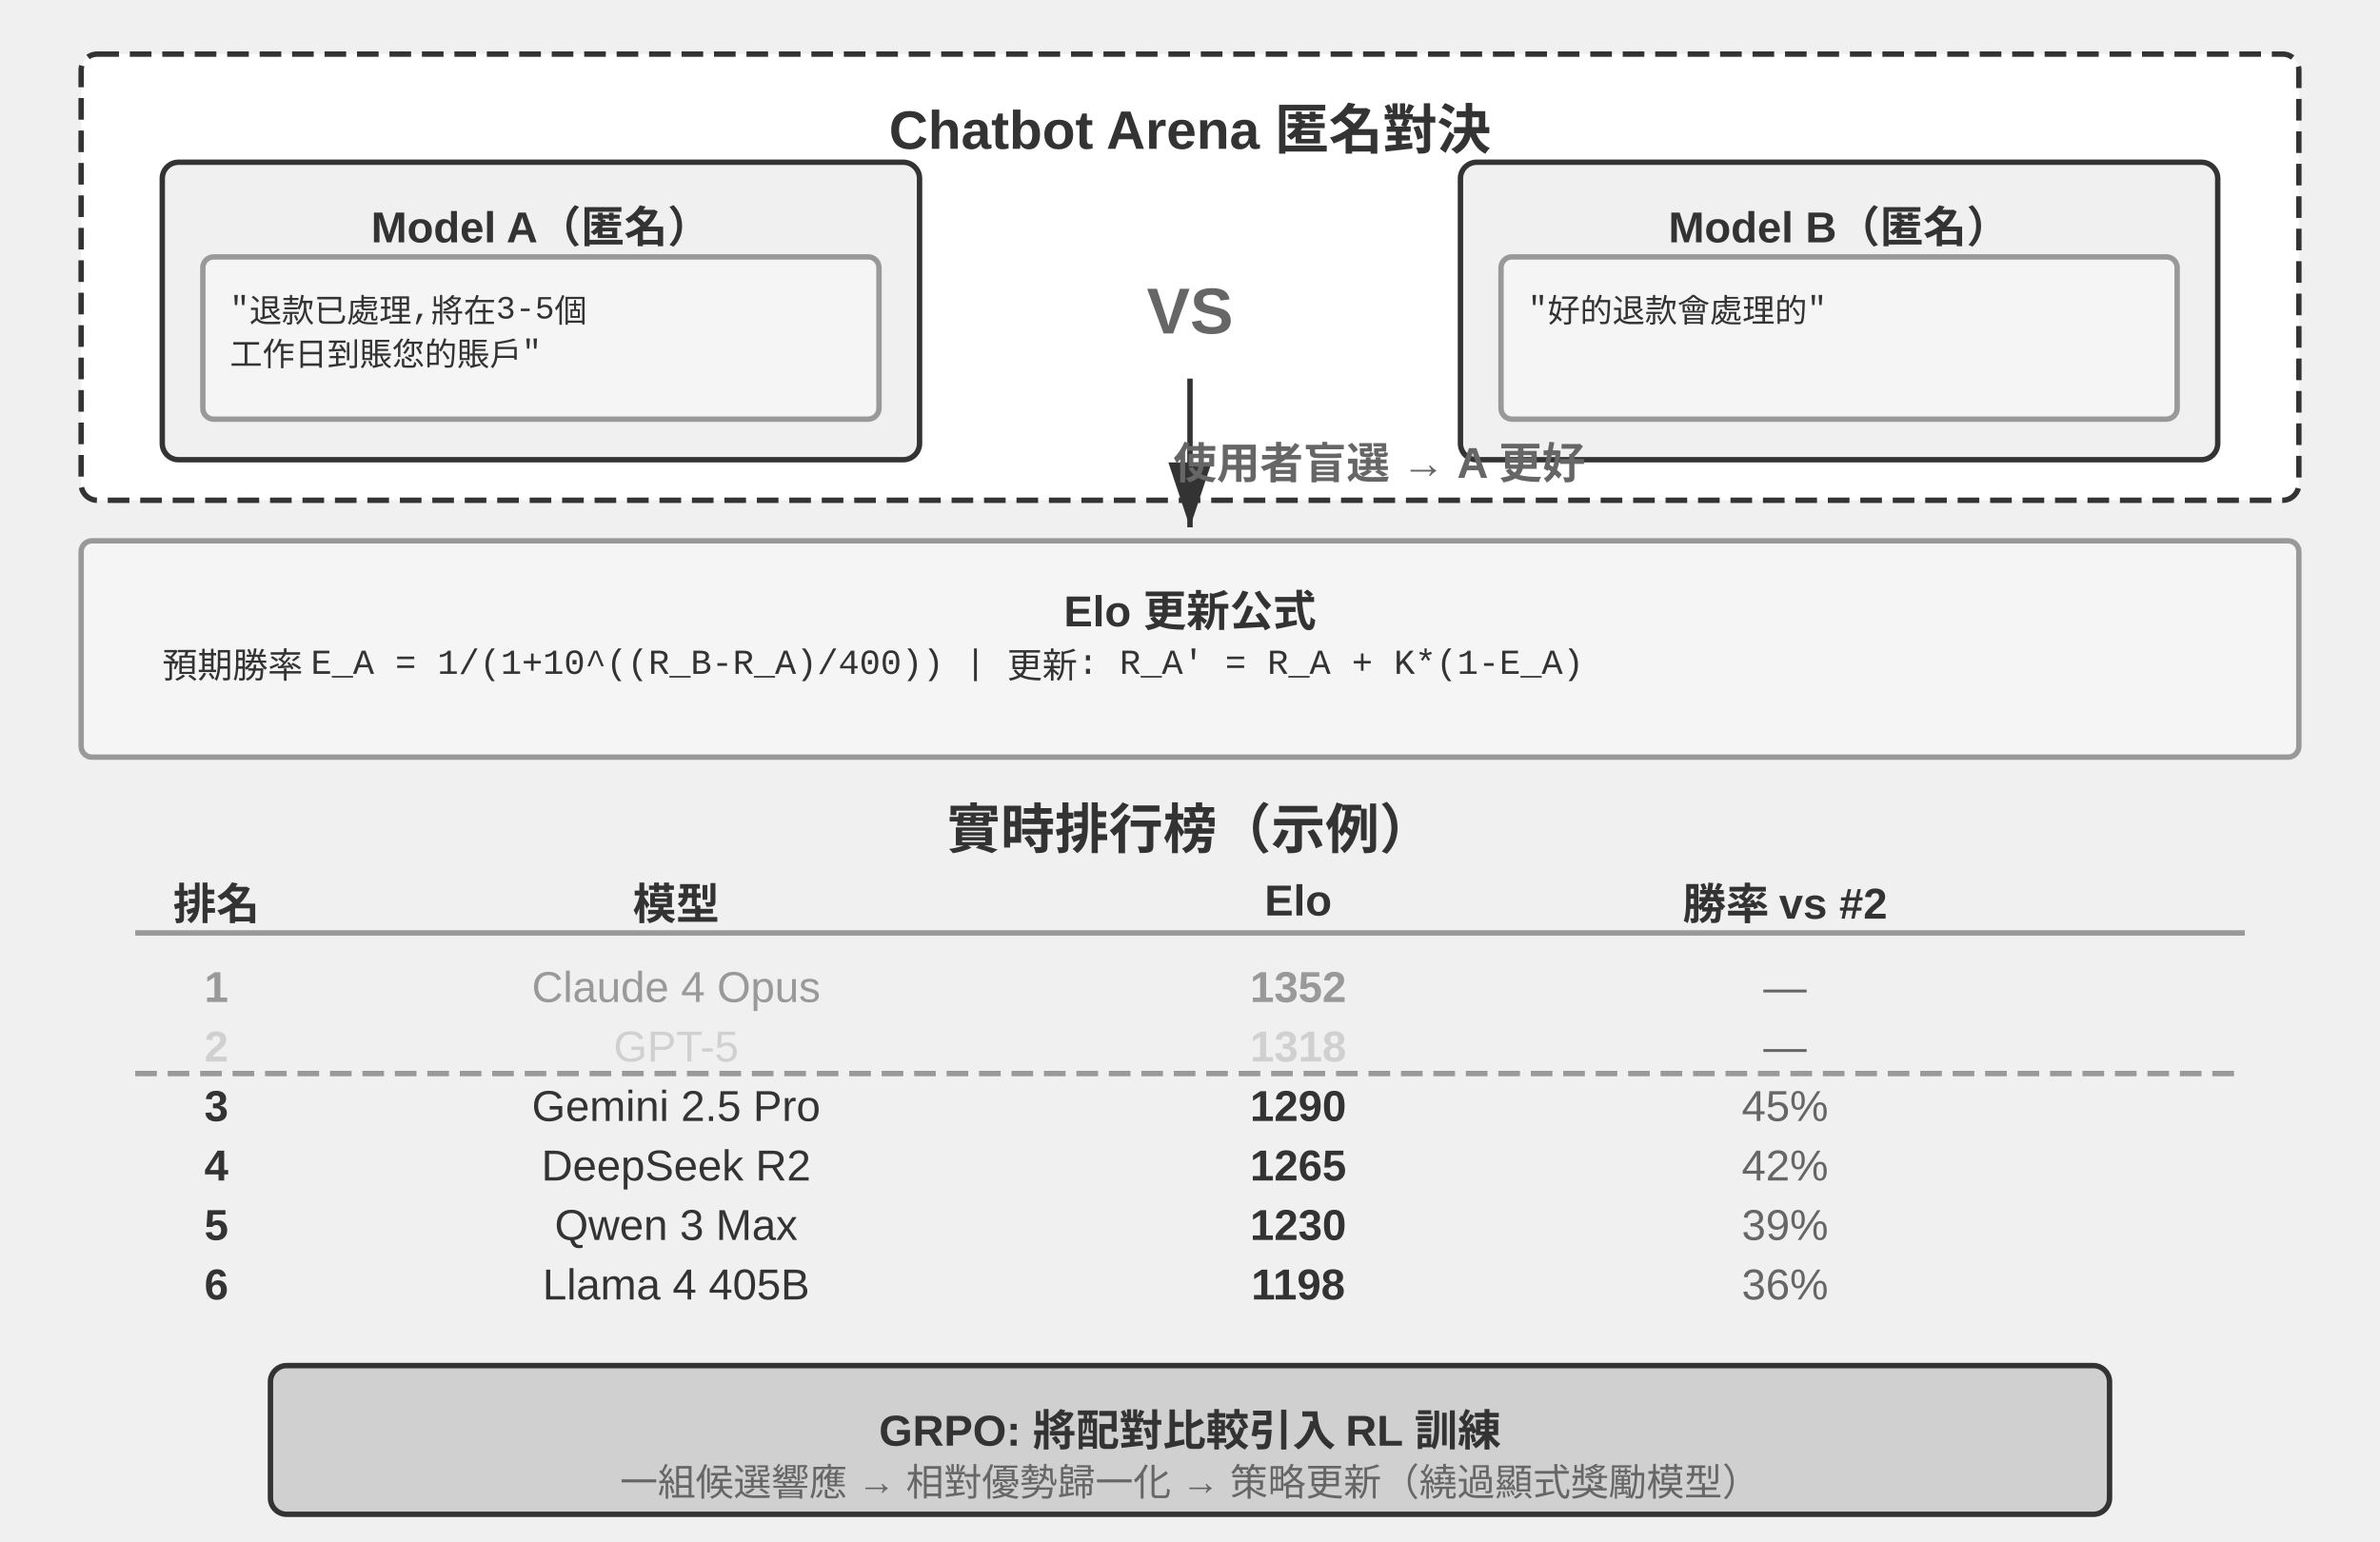
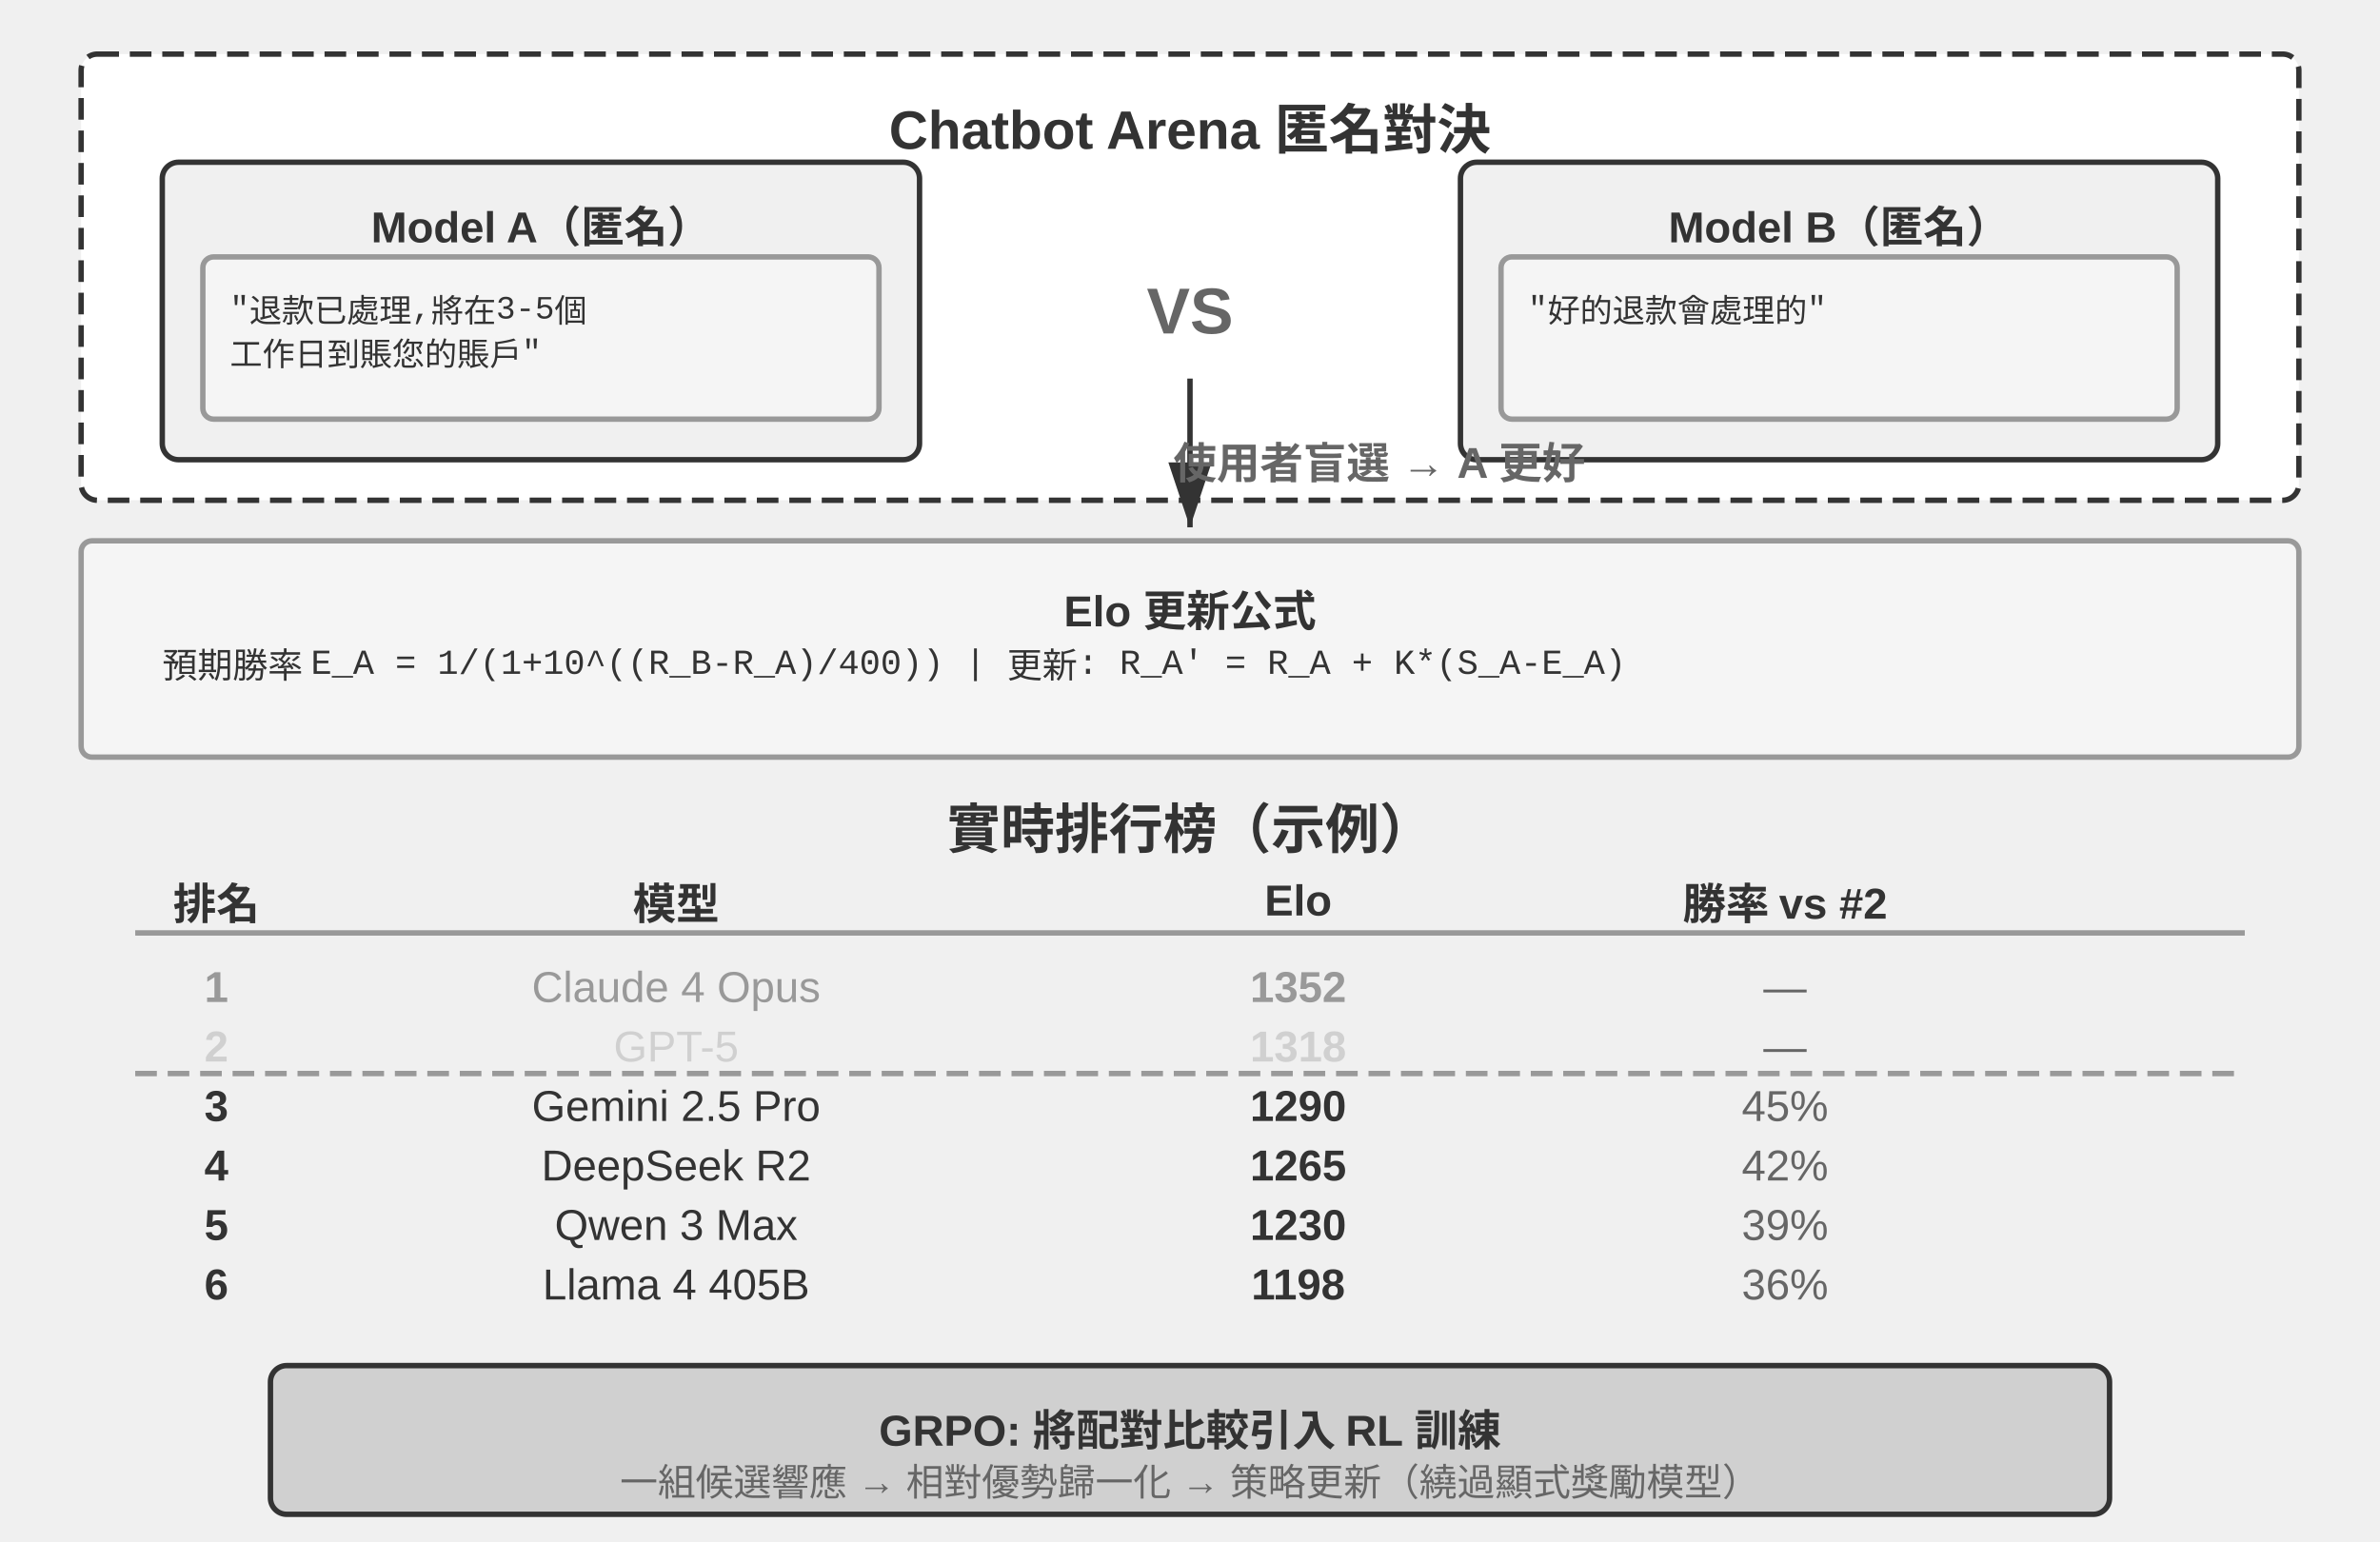
<svg xmlns="http://www.w3.org/2000/svg" viewBox="0 40 880 570" width="880" height="570" style="background:#ffffff">
  <defs>
    <marker id="ah" markerWidth="12" markerHeight="8" refX="12" refY="4" orient="auto">
      <polygon points="0 0, 12 4, 0 8" fill="#333333" />
    </marker>
    <marker id="ah-light" markerWidth="12" markerHeight="8" refX="12" refY="4" orient="auto">
      <polygon points="0 0, 12 4, 0 8" fill="#999999" />
    </marker>
  </defs>
  <rect x="30" y="60" width="820" height="165" rx="6" fill="#ffffff" stroke="#333333" stroke-width="2" stroke-dasharray="8,4" />
  <text x="440" y="83" font-family="Arial, 'Helvetica Neue', Helvetica, 'PingFang SC', 'Microsoft YaHei', sans-serif" font-size="20" fill="#333333" text-anchor="middle" dominant-baseline="central" font-weight="bold">Chatbot Arena 匿名對決</text>
  <rect x="60" y="100" width="280" height="110" rx="6" fill="#f0f0f0" stroke="#333333" stroke-width="2" />
  <text x="200" y="120" font-family="Arial, 'Helvetica Neue', Helvetica, 'PingFang SC', 'Microsoft YaHei', sans-serif" font-size="16" fill="#333333" text-anchor="middle" dominant-baseline="central" font-weight="bold">Model A（匿名）</text>
  <rect x="75" y="135" width="250" height="60" rx="4" fill="#f5f5f5" stroke="#999999" stroke-width="2" />
  <text x="85" y="152" font-family="'Courier New', Courier, monospace" font-size="12" fill="#333333" text-anchor="start" dominant-baseline="central">"退款已處理,將在3-5個</text>
  <text x="85" y="170" font-family="'Courier New', Courier, monospace" font-size="12" fill="#333333" text-anchor="start" dominant-baseline="central"> 工作日到賬您的賬戶"</text>
  <text x="440" y="155" font-family="Arial, 'Helvetica Neue', Helvetica, 'PingFang SC', 'Microsoft YaHei', sans-serif" font-size="24" fill="#666666" text-anchor="middle" dominant-baseline="central" font-weight="bold">VS</text>
  <rect x="540" y="100" width="280" height="110" rx="6" fill="#f0f0f0" stroke="#333333" stroke-width="2" />
  <text x="680" y="120" font-family="Arial, 'Helvetica Neue', Helvetica, 'PingFang SC', 'Microsoft YaHei', sans-serif" font-size="16" fill="#333333" text-anchor="middle" dominant-baseline="central" font-weight="bold">Model B（匿名）</text>
  <rect x="555" y="135" width="250" height="60" rx="4" fill="#f5f5f5" stroke="#999999" stroke-width="2" />
  <text x="565" y="152" font-family="'Courier New', Courier, monospace" font-size="12" fill="#333333" text-anchor="start" dominant-baseline="central">"好的退款會處理的"</text>
  <text x="565" y="170" font-family="'Courier New', Courier, monospace" font-size="12" fill="#333333" text-anchor="start" dominant-baseline="central" />
  <line x1="440" y1="180" x2="440" y2="235" stroke="#333333" stroke-width="2" marker-end="url(#ah)" />
  <text x="510" y="210" font-family="Arial, 'Helvetica Neue', Helvetica, 'PingFang SC', 'Microsoft YaHei', sans-serif" font-size="16" fill="#666666" text-anchor="middle" dominant-baseline="central" font-weight="bold">使用者盲選 → A 更好</text>
  <rect x="30" y="240" width="820" height="80" rx="4" fill="#f5f5f5" stroke="#999999" stroke-width="2" />
  <text x="440" y="262" font-family="Arial, 'Helvetica Neue', Helvetica, 'PingFang SC', 'Microsoft YaHei', sans-serif" font-size="16" fill="#333333" text-anchor="middle" dominant-baseline="central" font-weight="bold">Elo 更新公式</text>
-   <text x="60" y="285" font-family="'Courier New', Courier, monospace" font-size="13" fill="#333333" text-anchor="start" dominant-baseline="central">預期勝率 E_A = 1/(1+10^((R_B-R_A)/400))   |   更新: R_A' = R_A + K*(1-E_A)</text>
+   <text x="60" y="285" font-family="'Courier New', Courier, monospace" font-size="13" fill="#333333" text-anchor="start" dominant-baseline="central">預期勝率 E_A = 1/(1+10^((R_B-R_A)/400))   |   更新: R_A' = R_A + K*(S_A-E_A)</text>
  <text x="440" y="345" font-family="Arial, 'Helvetica Neue', Helvetica, 'PingFang SC', 'Microsoft YaHei', sans-serif" font-size="20" fill="#333333" text-anchor="middle" dominant-baseline="central" font-weight="bold">實時排行榜（示例）</text>
  <text x="80" y="373" font-family="Arial, 'Helvetica Neue', Helvetica, 'PingFang SC', 'Microsoft YaHei', sans-serif" font-size="16" fill="#333333" text-anchor="middle" dominant-baseline="central" font-weight="bold">排名</text>
  <text x="250" y="373" font-family="Arial, 'Helvetica Neue', Helvetica, 'PingFang SC', 'Microsoft YaHei', sans-serif" font-size="16" fill="#333333" text-anchor="middle" dominant-baseline="central" font-weight="bold">模型</text>
  <text x="480" y="373" font-family="Arial, 'Helvetica Neue', Helvetica, 'PingFang SC', 'Microsoft YaHei', sans-serif" font-size="16" fill="#333333" text-anchor="middle" dominant-baseline="central" font-weight="bold">Elo</text>
  <text x="660" y="373" font-family="Arial, 'Helvetica Neue', Helvetica, 'PingFang SC', 'Microsoft YaHei', sans-serif" font-size="16" fill="#333333" text-anchor="middle" dominant-baseline="central" font-weight="bold">勝率 vs #2</text>
  <line x1="50" y1="385" x2="830" y2="385" stroke="#999999" stroke-width="2" />
  <text x="80" y="405" font-family="Arial, 'Helvetica Neue', Helvetica, 'PingFang SC', 'Microsoft YaHei', sans-serif" font-size="16" fill="#999999" text-anchor="middle" dominant-baseline="central" font-weight="bold">1</text>
  <text x="250" y="405" font-family="Arial, 'Helvetica Neue', Helvetica, 'PingFang SC', 'Microsoft YaHei', sans-serif" font-size="16" fill="#999999" text-anchor="middle" dominant-baseline="central" font-weight="normal">Claude 4 Opus</text>
  <text x="480" y="405" font-family="Arial, 'Helvetica Neue', Helvetica, 'PingFang SC', 'Microsoft YaHei', sans-serif" font-size="16" fill="#999999" text-anchor="middle" dominant-baseline="central" font-weight="bold">1352</text>
  <text x="660" y="405" font-family="Arial, 'Helvetica Neue', Helvetica, 'PingFang SC', 'Microsoft YaHei', sans-serif" font-size="16" fill="#666666" text-anchor="middle" dominant-baseline="central" font-weight="normal">—</text>
  <text x="80" y="427" font-family="Arial, 'Helvetica Neue', Helvetica, 'PingFang SC', 'Microsoft YaHei', sans-serif" font-size="16" fill="#d0d0d0" text-anchor="middle" dominant-baseline="central" font-weight="bold">2</text>
  <text x="250" y="427" font-family="Arial, 'Helvetica Neue', Helvetica, 'PingFang SC', 'Microsoft YaHei', sans-serif" font-size="16" fill="#d0d0d0" text-anchor="middle" dominant-baseline="central" font-weight="normal">GPT-5</text>
  <text x="480" y="427" font-family="Arial, 'Helvetica Neue', Helvetica, 'PingFang SC', 'Microsoft YaHei', sans-serif" font-size="16" fill="#d0d0d0" text-anchor="middle" dominant-baseline="central" font-weight="bold">1318</text>
  <text x="660" y="427" font-family="Arial, 'Helvetica Neue', Helvetica, 'PingFang SC', 'Microsoft YaHei', sans-serif" font-size="16" fill="#666666" text-anchor="middle" dominant-baseline="central" font-weight="normal">—</text>
  <text x="80" y="449" font-family="Arial, 'Helvetica Neue', Helvetica, 'PingFang SC', 'Microsoft YaHei', sans-serif" font-size="16" fill="#333333" text-anchor="middle" dominant-baseline="central" font-weight="bold">3</text>
  <text x="250" y="449" font-family="Arial, 'Helvetica Neue', Helvetica, 'PingFang SC', 'Microsoft YaHei', sans-serif" font-size="16" fill="#333333" text-anchor="middle" dominant-baseline="central" font-weight="normal">Gemini 2.5 Pro</text>
  <text x="480" y="449" font-family="Arial, 'Helvetica Neue', Helvetica, 'PingFang SC', 'Microsoft YaHei', sans-serif" font-size="16" fill="#333333" text-anchor="middle" dominant-baseline="central" font-weight="bold">1290</text>
  <text x="660" y="449" font-family="Arial, 'Helvetica Neue', Helvetica, 'PingFang SC', 'Microsoft YaHei', sans-serif" font-size="16" fill="#666666" text-anchor="middle" dominant-baseline="central" font-weight="normal">45%</text>
  <text x="80" y="471" font-family="Arial, 'Helvetica Neue', Helvetica, 'PingFang SC', 'Microsoft YaHei', sans-serif" font-size="16" fill="#333333" text-anchor="middle" dominant-baseline="central" font-weight="bold">4</text>
  <text x="250" y="471" font-family="Arial, 'Helvetica Neue', Helvetica, 'PingFang SC', 'Microsoft YaHei', sans-serif" font-size="16" fill="#333333" text-anchor="middle" dominant-baseline="central" font-weight="normal">DeepSeek R2</text>
  <text x="480" y="471" font-family="Arial, 'Helvetica Neue', Helvetica, 'PingFang SC', 'Microsoft YaHei', sans-serif" font-size="16" fill="#333333" text-anchor="middle" dominant-baseline="central" font-weight="bold">1265</text>
  <text x="660" y="471" font-family="Arial, 'Helvetica Neue', Helvetica, 'PingFang SC', 'Microsoft YaHei', sans-serif" font-size="16" fill="#666666" text-anchor="middle" dominant-baseline="central" font-weight="normal">42%</text>
  <text x="80" y="493" font-family="Arial, 'Helvetica Neue', Helvetica, 'PingFang SC', 'Microsoft YaHei', sans-serif" font-size="16" fill="#333333" text-anchor="middle" dominant-baseline="central" font-weight="bold">5</text>
  <text x="250" y="493" font-family="Arial, 'Helvetica Neue', Helvetica, 'PingFang SC', 'Microsoft YaHei', sans-serif" font-size="16" fill="#333333" text-anchor="middle" dominant-baseline="central" font-weight="normal">Qwen 3 Max</text>
  <text x="480" y="493" font-family="Arial, 'Helvetica Neue', Helvetica, 'PingFang SC', 'Microsoft YaHei', sans-serif" font-size="16" fill="#333333" text-anchor="middle" dominant-baseline="central" font-weight="bold">1230</text>
  <text x="660" y="493" font-family="Arial, 'Helvetica Neue', Helvetica, 'PingFang SC', 'Microsoft YaHei', sans-serif" font-size="16" fill="#666666" text-anchor="middle" dominant-baseline="central" font-weight="normal">39%</text>
  <text x="80" y="515" font-family="Arial, 'Helvetica Neue', Helvetica, 'PingFang SC', 'Microsoft YaHei', sans-serif" font-size="16" fill="#333333" text-anchor="middle" dominant-baseline="central" font-weight="bold">6</text>
  <text x="250" y="515" font-family="Arial, 'Helvetica Neue', Helvetica, 'PingFang SC', 'Microsoft YaHei', sans-serif" font-size="16" fill="#333333" text-anchor="middle" dominant-baseline="central" font-weight="normal">Llama 4 405B</text>
  <text x="480" y="515" font-family="Arial, 'Helvetica Neue', Helvetica, 'PingFang SC', 'Microsoft YaHei', sans-serif" font-size="16" fill="#333333" text-anchor="middle" dominant-baseline="central" font-weight="bold">1198</text>
  <text x="660" y="515" font-family="Arial, 'Helvetica Neue', Helvetica, 'PingFang SC', 'Microsoft YaHei', sans-serif" font-size="16" fill="#666666" text-anchor="middle" dominant-baseline="central" font-weight="normal">36%</text>
  <line x1="50" y1="437" x2="830" y2="437" stroke="#999999" stroke-width="2" stroke-dasharray="8,4" />
  <rect x="100" y="545" width="680" height="55" rx="6" fill="#d0d0d0" stroke="#333333" stroke-width="2" />
  <text x="440" y="565" font-family="Arial, 'Helvetica Neue', Helvetica, 'PingFang SC', 'Microsoft YaHei', sans-serif" font-size="16" fill="#333333" text-anchor="middle" dominant-baseline="central" font-weight="bold">GRPO: 將配對比較引入 RL 訓練</text>
  <text x="440" y="587" font-family="Arial, 'Helvetica Neue', Helvetica, 'PingFang SC', 'Microsoft YaHei', sans-serif" font-size="14" fill="#666666" text-anchor="middle" dominant-baseline="central" font-weight="normal">一組候選響應 → 相對優勢歸一化 → 策略更新（繞過顯式獎勵模型）</text>
</svg>
